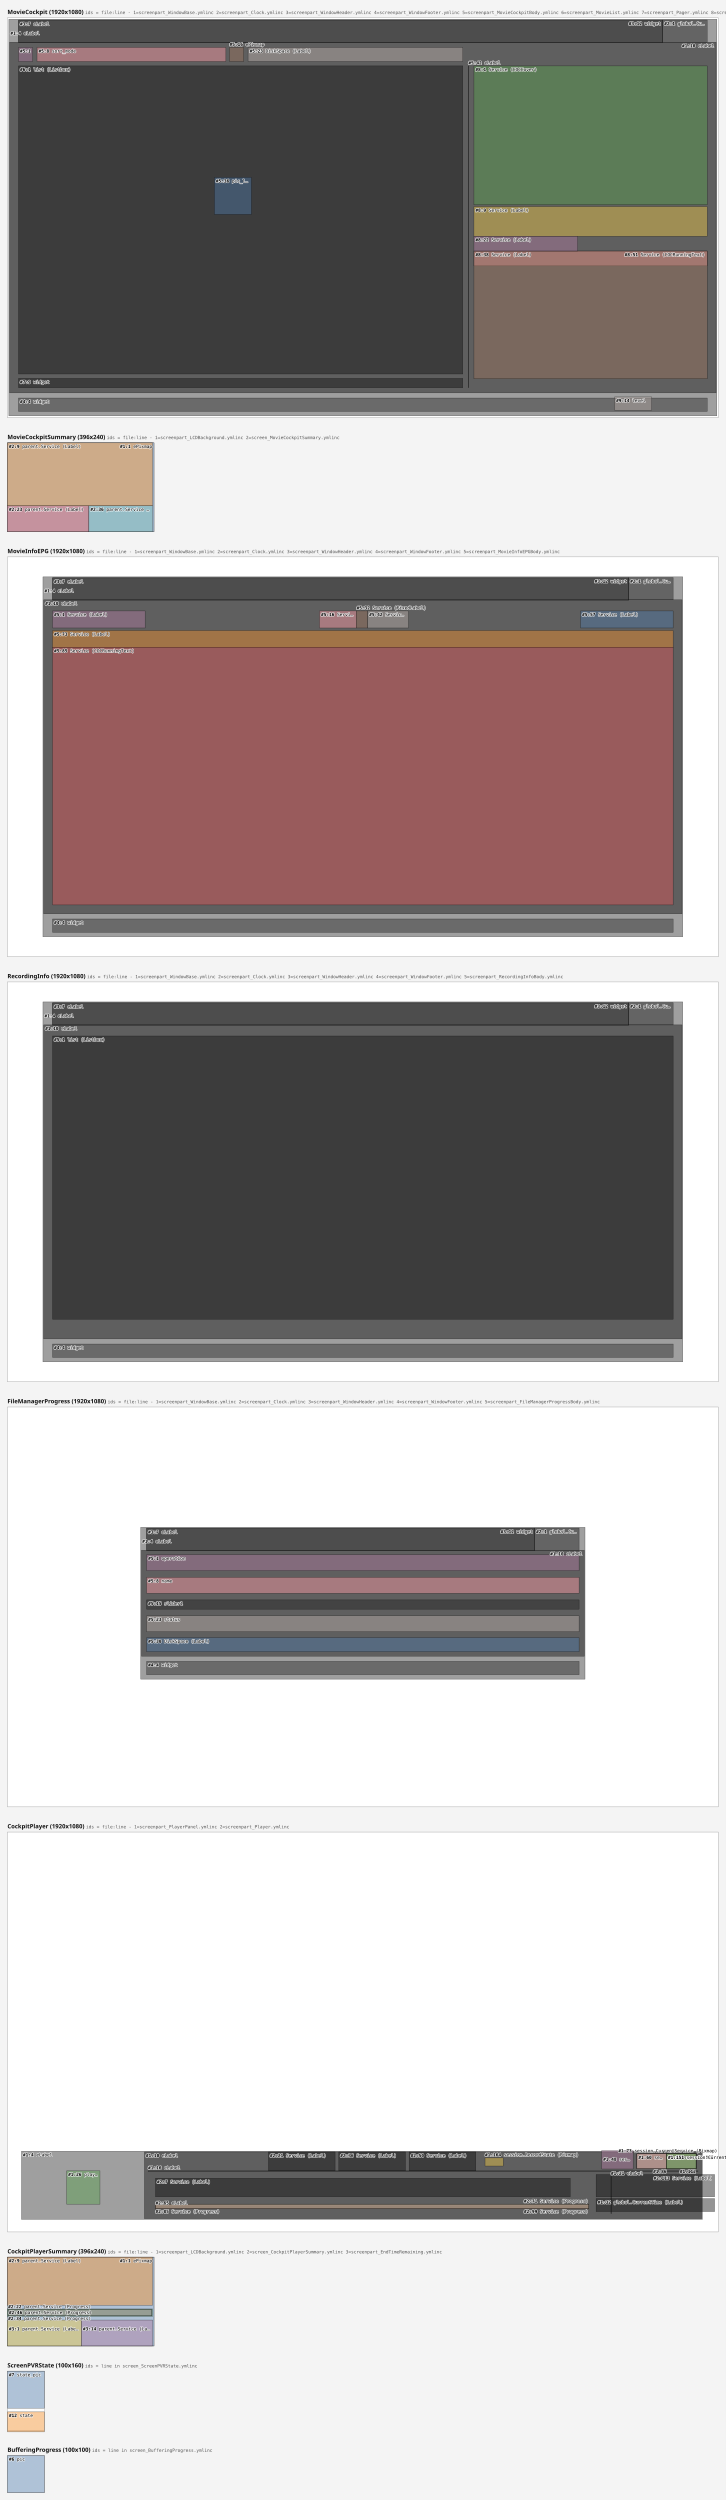
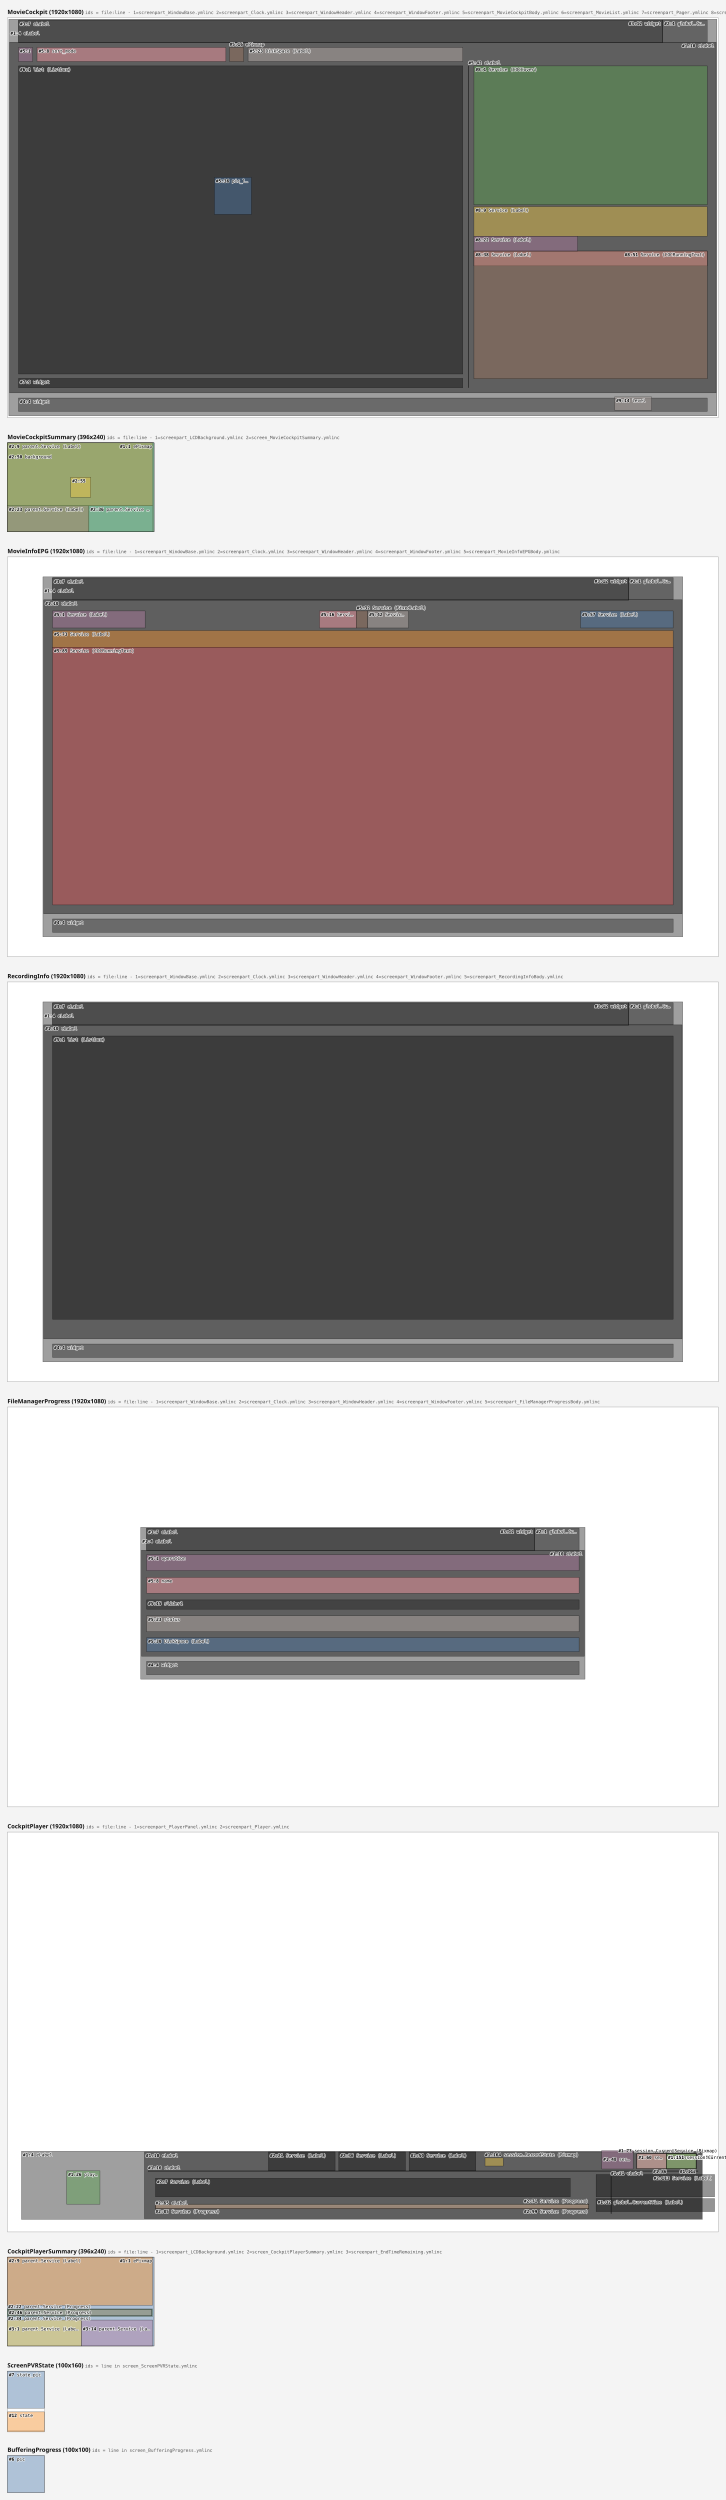
<svg xmlns="http://www.w3.org/2000/svg" width="1960" height="6752" viewBox="0 0 1960 6752">
  <rect x="0" y="0" width="1960" height="6752" fill="#f4f4f4" />
  <text x="20" y="38" font-family="sans-serif" font-size="16" font-weight="bold" fill="#111111">MovieCockpit (1920x1080) <tspan font-family="monospace" font-size="12" font-weight="normal" fill="#555555">ids = file:line - 1=screenpart_WindowBase.ymlinc  2=screenpart_Clock.ymlinc  3=screenpart_WindowHeader.ymlinc  4=screenpart_WindowFooter.ymlinc  5=screenpart_MovieCockpitBody.ymlinc  6=screenpart_MovieList.ymlinc  7=screenpart_Pager.ymlinc  8=screenpart_MovieDetails.ymlinc  9=screen_MovieCockpit.ymlinc</tspan>
  </text>
  <g data-screen="0" transform="translate(20,48)">
    <rect x="0" y="0" width="1920" height="1080" fill="#ffffff" stroke="#999999" stroke-width="1" />
    <rect data-ref="0:0" data-src="screenpart_WindowBase.ymlinc:4" x="4" y="4" width="1912" height="1071" fill="#2c2c2c" fill-opacity="0.45" stroke="#000000" stroke-opacity="0.6" stroke-width="1" />
    <rect data-ref="0:1" data-src="screenpart_WindowBase.ymlinc:10" x="6" y="66" width="1908" height="947" fill="#121212" fill-opacity="0.45" stroke="#000000" stroke-opacity="0.6" stroke-width="1" />
    <rect data-ref="0:11" data-src="screenpart_MovieCockpitBody.ymlinc:42" x="1245" y="130" width="1" height="869" fill="#424242" fill-opacity="0.45" stroke="#000000" stroke-opacity="0.6" stroke-width="1" />
    <rect data-ref="0:6" data-src="screenpart_MovieCockpitBody.ymlinc:1" x="30" y="80" width="38" height="38" fill="#b07aa1" fill-opacity="0.45" stroke="#000000" stroke-opacity="0.6" stroke-width="1" />
    <rect data-ref="0:7" data-src="screenpart_MovieCockpitBody.ymlinc:8" x="80" y="80" width="510" height="38" fill="#ff9da7" fill-opacity="0.45" stroke="#000000" stroke-opacity="0.6" stroke-width="1" />
    <rect data-ref="0:8" data-src="screenpart_MovieCockpitBody.ymlinc:16" x="600" y="80" width="38" height="38" fill="#9c755f" fill-opacity="0.45" stroke="#000000" stroke-opacity="0.6" stroke-width="1" />
    <rect data-ref="0:9" data-src="screenpart_MovieCockpitBody.ymlinc:23" x="650" y="80" width="580" height="38" fill="#bab0ac" fill-opacity="0.45" stroke="#000000" stroke-opacity="0.6" stroke-width="1" />
    <rect data-ref="0:12" data-src="screenpart_MovieList.ymlinc:1" x="30" y="130" width="1200" height="832" fill="#121212" fill-opacity="0.45" stroke="#000000" stroke-opacity="0.6" stroke-width="1" />
    <rect data-ref="0:13" data-src="screenpart_Pager.ymlinc:9" x="30" y="974" width="1200" height="25" fill="#121212" fill-opacity="0.45" stroke="#000000" stroke-opacity="0.6" stroke-width="1" />
    <rect data-ref="0:14" data-src="screenpart_MovieDetails.ymlinc:1" x="1260" y="130" width="630" height="375" fill="#59a14f" fill-opacity="0.45" stroke="#000000" stroke-opacity="0.6" stroke-width="1" />
    <rect data-ref="0:17" data-src="screenpart_MovieDetails.ymlinc:38" x="1260" y="630" width="630" height="40" fill="#ff9da7" fill-opacity="0.45" stroke="#000000" stroke-opacity="0.6" stroke-width="1" />
    <rect data-ref="0:18" data-src="screenpart_MovieDetails.ymlinc:51" x="1260" y="630" width="630" height="345" fill="#9c755f" fill-opacity="0.45" stroke="#000000" stroke-opacity="0.6" stroke-width="1" />
    <rect data-ref="0:15" data-src="screenpart_MovieDetails.ymlinc:9" x="1260" y="510" width="630" height="80" fill="#edc948" fill-opacity="0.45" stroke="#000000" stroke-opacity="0.6" stroke-width="1" />
    <rect data-ref="0:16" data-src="screenpart_MovieDetails.ymlinc:22" x="1260" y="590" width="280" height="40" fill="#b07aa1" fill-opacity="0.45" stroke="#000000" stroke-opacity="0.6" stroke-width="1" />
    <rect data-ref="0:10" data-src="screenpart_MovieCockpitBody.ymlinc:36" x="559" y="431" width="100" height="100" fill="#4e79a7" fill-opacity="0.45" stroke="#000000" stroke-opacity="0.6" stroke-width="1" />
    <rect data-ref="0:5" data-src="screenpart_WindowFooter.ymlinc:4" x="30" y="1027" width="1860" height="36" fill="#2c2c2c" fill-opacity="0.45" stroke="#000000" stroke-opacity="0.6" stroke-width="1" />
    <rect data-ref="0:3" data-src="screenpart_WindowHeader.ymlinc:7" x="30" y="7" width="1740" height="60" fill="#2c2c2c" fill-opacity="0.45" stroke="#000000" stroke-opacity="0.6" stroke-width="1" />
    <rect data-ref="0:2" data-src="screenpart_Clock.ymlinc:1" x="1770" y="6" width="120" height="60" fill="#1d1d1d" fill-opacity="0.45" stroke="#000000" stroke-opacity="0.6" stroke-width="1" />
    <rect data-ref="0:4" data-src="screenpart_WindowHeader.ymlinc:12" x="30" y="6" width="1740" height="60" fill="#2c2c2c" fill-opacity="0.45" stroke="#000000" stroke-opacity="0.6" stroke-width="1" />
    <rect data-ref="0:19" data-src="screen_MovieCockpit.ymlinc:14" x="1640" y="1024" width="100" height="36" fill="#bab0ac" fill-opacity="0.45" stroke="#000000" stroke-opacity="0.6" stroke-width="1" />
    <g pointer-events="none" font-family="monospace" font-size="12" fill="#000000" stroke="#ffffff" stroke-width="3" stroke-opacity="0.85" stroke-linejoin="round" paint-order="stroke">
      <text x="8" y="46">
        <tspan font-weight="bold">#1:4</tspan> eLabel</text>
      <text x="1822" y="80">
        <tspan font-weight="bold">#1:10</tspan> eLabel</text>
      <text x="1245" y="126">
        <tspan font-weight="bold">#5:42</tspan> eLabel</text>
      <text x="34" y="94">
        <tspan font-weight="bold">#5:1</tspan>
      </text>
      <text x="84" y="94">
        <tspan font-weight="bold">#5:8</tspan> sort_mode</text>
      <text x="600" y="76">
        <tspan font-weight="bold">#5:16</tspan> ePixmap</text>
      <text x="654" y="94">
        <tspan font-weight="bold">#5:23</tspan> DiskSpace (Label)</text>
      <text x="34" y="144">
        <tspan font-weight="bold">#6:1</tspan> list (Listbox)</text>
      <text x="34" y="988">
        <tspan font-weight="bold">#7:9</tspan> widget</text>
      <text x="1264" y="144">
        <tspan font-weight="bold">#8:1</tspan> Service (COCCover)</text>
      <text x="1264" y="644">
        <tspan font-weight="bold">#8:38</tspan> Service (Label)</text>
      <text x="1667" y="644">
        <tspan font-weight="bold">#8:51</tspan> Service (COCRunningText)</text>
      <text x="1264" y="524">
        <tspan font-weight="bold">#8:9</tspan> Service (Label)</text>
      <text x="1264" y="604">
        <tspan font-weight="bold">#8:22</tspan> Service (Label)</text>
      <text x="563" y="445">
        <tspan font-weight="bold">#5:36</tspan> pic_l…</text>
      <text x="34" y="1041">
        <tspan font-weight="bold">#4:4</tspan> widget</text>
      <text x="34" y="21">
        <tspan font-weight="bold">#3:7</tspan> eLabel</text>
      <text x="1774" y="20">
        <tspan font-weight="bold">#2:1</tspan> global.Cu…</text>
      <text x="1678" y="20">
        <tspan font-weight="bold">#3:12</tspan> widget</text>
      <text x="1644" y="1038">
        <tspan font-weight="bold">#9:14</tspan> level</text>
    </g>
  </g>
  <text x="20" y="1186" font-family="sans-serif" font-size="16" font-weight="bold" fill="#111111">MovieCockpitSummary (396x240) <tspan font-family="monospace" font-size="12" font-weight="normal" fill="#555555">ids = file:line - 1=screenpart_LCDBackground.ymlinc  2=screen_MovieCockpitSummary.ymlinc</tspan>
  </text>
  <g data-screen="1" transform="translate(20,1196)">
    <rect x="0" y="0" width="396" height="240" fill="#ffffff" stroke="#999999" stroke-width="1" />
    <rect data-ref="1:0" data-src="screenpart_LCDBackground.ymlinc:1" x="0" y="0" width="396" height="240" fill="#4e79a7" fill-opacity="0.45" stroke="#000000" stroke-opacity="0.6" stroke-width="1" />
    <rect data-ref="1:2" data-src="screen_MovieCockpitSummary.ymlinc:23" x="0" y="170" width="220" height="70" fill="#e15759" fill-opacity="0.45" stroke="#000000" stroke-opacity="0.6" stroke-width="1" />
    <rect data-ref="1:3" data-src="screen_MovieCockpitSummary.ymlinc:36" x="220" y="170" width="172" height="70" fill="#76b7b2" fill-opacity="0.45" stroke="#000000" stroke-opacity="0.6" stroke-width="1" />
    <rect data-ref="1:1" data-src="screen_MovieCockpitSummary.ymlinc:9" x="0" y="0" width="392" height="170" fill="#f28e2b" fill-opacity="0.45" stroke="#000000" stroke-opacity="0.6" stroke-width="1" />
+     <rect data-ref="1:4" data-src="screen_MovieCockpitSummary.ymlinc:50" x="0" y="0" width="396" height="240" fill="#59a14f" fill-opacity="0.45" stroke="#000000" stroke-opacity="0.6" stroke-width="1" />
+     <rect data-ref="1:5" data-src="screen_MovieCockpitSummary.ymlinc:55" x="171" y="93" width="54" height="54" fill="#edc948" fill-opacity="0.45" stroke="#000000" stroke-opacity="0.6" stroke-width="1" />
    <g pointer-events="none" font-family="monospace" font-size="12" fill="#000000" stroke="#ffffff" stroke-width="3" stroke-opacity="0.85" stroke-linejoin="round" paint-order="stroke">
      <text x="304" y="14">
        <tspan font-weight="bold">#1:1</tspan> ePixmap</text>
      <text x="4" y="184">
        <tspan font-weight="bold">#2:23</tspan> parent.Service (Label)</text>
      <text x="224" y="184">
        <tspan font-weight="bold">#2:36</tspan> parent.Service …</text>
      <text x="4" y="14">
        <tspan font-weight="bold">#2:9</tspan> parent.Service (Label)</text>
+       <text x="4" y="42">
+         <tspan font-weight="bold">#2:50</tspan> background</text>
+       <text x="175" y="107">
+         <tspan font-weight="bold">#2:55</tspan>
+       </text>
    </g>
  </g>
  <text x="20" y="1494" font-family="sans-serif" font-size="16" font-weight="bold" fill="#111111">MovieInfoEPG (1920x1080) <tspan font-family="monospace" font-size="12" font-weight="normal" fill="#555555">ids = file:line - 1=screenpart_WindowBase.ymlinc  2=screenpart_Clock.ymlinc  3=screenpart_WindowHeader.ymlinc  4=screenpart_WindowFooter.ymlinc  5=screenpart_MovieInfoEPGBody.ymlinc</tspan>
  </text>
  <g data-screen="2" transform="translate(20,1504)">
    <rect x="0" y="0" width="1920" height="1080" fill="#ffffff" stroke="#999999" stroke-width="1" />
    <rect data-ref="2:0" data-src="screenpart_WindowBase.ymlinc:4" x="96" y="54" width="1728" height="972" fill="#2c2c2c" fill-opacity="0.45" stroke="#000000" stroke-opacity="0.6" stroke-width="1" />
    <rect data-ref="2:1" data-src="screenpart_WindowBase.ymlinc:10" x="98" y="116" width="1724" height="848" fill="#121212" fill-opacity="0.45" stroke="#000000" stroke-opacity="0.6" stroke-width="1" />
    <rect data-ref="2:6" data-src="screenpart_MovieInfoEPGBody.ymlinc:1" x="122" y="146" width="250" height="46" fill="#b07aa1" fill-opacity="0.45" stroke="#000000" stroke-opacity="0.6" stroke-width="1" />
    <rect data-ref="2:7" data-src="screenpart_MovieInfoEPGBody.ymlinc:16" x="843" y="146" width="100" height="46" fill="#ff9da7" fill-opacity="0.45" stroke="#000000" stroke-opacity="0.6" stroke-width="1" />
    <rect data-ref="2:8" data-src="screenpart_MovieInfoEPGBody.ymlinc:32" x="943" y="146" width="30" height="46" fill="#9c755f" fill-opacity="0.45" stroke="#000000" stroke-opacity="0.6" stroke-width="1" />
    <rect data-ref="2:9" data-src="screenpart_MovieInfoEPGBody.ymlinc:42" x="973" y="146" width="110" height="46" fill="#bab0ac" fill-opacity="0.45" stroke="#000000" stroke-opacity="0.6" stroke-width="1" />
    <rect data-ref="2:10" data-src="screenpart_MovieInfoEPGBody.ymlinc:57" x="1548" y="146" width="250" height="46" fill="#4e79a7" fill-opacity="0.45" stroke="#000000" stroke-opacity="0.6" stroke-width="1" />
    <rect data-ref="2:11" data-src="screenpart_MovieInfoEPGBody.ymlinc:73" x="122" y="199" width="1676" height="46" fill="#f28e2b" fill-opacity="0.45" stroke="#000000" stroke-opacity="0.6" stroke-width="1" />
    <rect data-ref="2:12" data-src="screenpart_MovieInfoEPGBody.ymlinc:85" x="122" y="244" width="1676" height="696" fill="#e15759" fill-opacity="0.45" stroke="#000000" stroke-opacity="0.6" stroke-width="1" />
    <rect data-ref="2:5" data-src="screenpart_WindowFooter.ymlinc:4" x="122" y="978" width="1676" height="36" fill="#2c2c2c" fill-opacity="0.45" stroke="#000000" stroke-opacity="0.6" stroke-width="1" />
    <rect data-ref="2:3" data-src="screenpart_WindowHeader.ymlinc:7" x="122" y="57" width="1556" height="60" fill="#2c2c2c" fill-opacity="0.45" stroke="#000000" stroke-opacity="0.6" stroke-width="1" />
    <rect data-ref="2:2" data-src="screenpart_Clock.ymlinc:1" x="1678" y="56" width="120" height="60" fill="#1d1d1d" fill-opacity="0.45" stroke="#000000" stroke-opacity="0.6" stroke-width="1" />
    <rect data-ref="2:4" data-src="screenpart_WindowHeader.ymlinc:12" x="122" y="56" width="1556" height="60" fill="#2c2c2c" fill-opacity="0.45" stroke="#000000" stroke-opacity="0.6" stroke-width="1" />
    <g pointer-events="none" font-family="monospace" font-size="12" fill="#000000" stroke="#ffffff" stroke-width="3" stroke-opacity="0.85" stroke-linejoin="round" paint-order="stroke">
      <text x="100" y="96">
        <tspan font-weight="bold">#1:4</tspan> eLabel</text>
      <text x="102" y="130">
        <tspan font-weight="bold">#1:10</tspan> eLabel</text>
      <text x="126" y="160">
        <tspan font-weight="bold">#5:1</tspan> Service (Label)</text>
      <text x="847" y="160">
        <tspan font-weight="bold">#5:16</tspan> Servi…</text>
      <text x="943" y="142">
        <tspan font-weight="bold">#5:32</tspan> Service (FixedLabel)</text>
      <text x="977" y="160">
        <tspan font-weight="bold">#5:42</tspan> Servic…</text>
      <text x="1552" y="160">
        <tspan font-weight="bold">#5:57</tspan> Service (Label)</text>
      <text x="126" y="213">
        <tspan font-weight="bold">#5:73</tspan> Service (Label)</text>
      <text x="126" y="258">
        <tspan font-weight="bold">#5:85</tspan> Service (COCRunningText)</text>
      <text x="126" y="992">
        <tspan font-weight="bold">#4:4</tspan> widget</text>
      <text x="126" y="71">
        <tspan font-weight="bold">#3:7</tspan> eLabel</text>
      <text x="1682" y="70">
        <tspan font-weight="bold">#2:1</tspan> global.Cu…</text>
      <text x="1586" y="70">
        <tspan font-weight="bold">#3:12</tspan> widget</text>
    </g>
  </g>
  <text x="20" y="2642" font-family="sans-serif" font-size="16" font-weight="bold" fill="#111111">RecordingInfo (1920x1080) <tspan font-family="monospace" font-size="12" font-weight="normal" fill="#555555">ids = file:line - 1=screenpart_WindowBase.ymlinc  2=screenpart_Clock.ymlinc  3=screenpart_WindowHeader.ymlinc  4=screenpart_WindowFooter.ymlinc  5=screenpart_RecordingInfoBody.ymlinc</tspan>
  </text>
  <g data-screen="3" transform="translate(20,2652)">
    <rect x="0" y="0" width="1920" height="1080" fill="#ffffff" stroke="#999999" stroke-width="1" />
    <rect data-ref="3:0" data-src="screenpart_WindowBase.ymlinc:4" x="96" y="54" width="1728" height="972" fill="#2c2c2c" fill-opacity="0.45" stroke="#000000" stroke-opacity="0.6" stroke-width="1" />
    <rect data-ref="3:1" data-src="screenpart_WindowBase.ymlinc:10" x="98" y="116" width="1724" height="848" fill="#121212" fill-opacity="0.45" stroke="#000000" stroke-opacity="0.6" stroke-width="1" />
    <rect data-ref="3:6" data-src="screenpart_RecordingInfoBody.ymlinc:1" x="122" y="146" width="1676" height="765" fill="#121212" fill-opacity="0.45" stroke="#000000" stroke-opacity="0.6" stroke-width="1" />
    <rect data-ref="3:5" data-src="screenpart_WindowFooter.ymlinc:4" x="122" y="978" width="1676" height="36" fill="#2c2c2c" fill-opacity="0.45" stroke="#000000" stroke-opacity="0.6" stroke-width="1" />
    <rect data-ref="3:3" data-src="screenpart_WindowHeader.ymlinc:7" x="122" y="57" width="1556" height="60" fill="#2c2c2c" fill-opacity="0.45" stroke="#000000" stroke-opacity="0.6" stroke-width="1" />
    <rect data-ref="3:2" data-src="screenpart_Clock.ymlinc:1" x="1678" y="56" width="120" height="60" fill="#1d1d1d" fill-opacity="0.45" stroke="#000000" stroke-opacity="0.6" stroke-width="1" />
    <rect data-ref="3:4" data-src="screenpart_WindowHeader.ymlinc:12" x="122" y="56" width="1556" height="60" fill="#2c2c2c" fill-opacity="0.45" stroke="#000000" stroke-opacity="0.6" stroke-width="1" />
    <g pointer-events="none" font-family="monospace" font-size="12" fill="#000000" stroke="#ffffff" stroke-width="3" stroke-opacity="0.85" stroke-linejoin="round" paint-order="stroke">
      <text x="100" y="96">
        <tspan font-weight="bold">#1:4</tspan> eLabel</text>
      <text x="102" y="130">
        <tspan font-weight="bold">#1:10</tspan> eLabel</text>
      <text x="126" y="160">
        <tspan font-weight="bold">#5:1</tspan> list (Listbox)</text>
      <text x="126" y="992">
        <tspan font-weight="bold">#4:4</tspan> widget</text>
      <text x="126" y="71">
        <tspan font-weight="bold">#3:7</tspan> eLabel</text>
      <text x="1682" y="70">
        <tspan font-weight="bold">#2:1</tspan> global.Cu…</text>
      <text x="1586" y="70">
        <tspan font-weight="bold">#3:12</tspan> widget</text>
    </g>
  </g>
  <text x="20" y="3790" font-family="sans-serif" font-size="16" font-weight="bold" fill="#111111">FileManagerProgress (1920x1080) <tspan font-family="monospace" font-size="12" font-weight="normal" fill="#555555">ids = file:line - 1=screenpart_WindowBase.ymlinc  2=screenpart_Clock.ymlinc  3=screenpart_WindowHeader.ymlinc  4=screenpart_WindowFooter.ymlinc  5=screenpart_FileManagerProgressBody.ymlinc</tspan>
  </text>
  <g data-screen="4" transform="translate(20,3800)">
    <rect x="0" y="0" width="1920" height="1080" fill="#ffffff" stroke="#999999" stroke-width="1" />
    <rect data-ref="4:0" data-src="screenpart_WindowBase.ymlinc:4" x="360" y="325" width="1200" height="410" fill="#2c2c2c" fill-opacity="0.45" stroke="#000000" stroke-opacity="0.6" stroke-width="1" />
    <rect data-ref="4:1" data-src="screenpart_WindowBase.ymlinc:10" x="362" y="387" width="1196" height="286" fill="#121212" fill-opacity="0.45" stroke="#000000" stroke-opacity="0.6" stroke-width="1" />
    <rect data-ref="4:6" data-src="screenpart_FileManagerProgressBody.ymlinc:1" x="376" y="399" width="1168" height="43" fill="#b07aa1" fill-opacity="0.45" stroke="#000000" stroke-opacity="0.6" stroke-width="1" />
    <rect data-ref="4:7" data-src="screenpart_FileManagerProgressBody.ymlinc:8" x="376" y="460" width="1168" height="43" fill="#ff9da7" fill-opacity="0.45" stroke="#000000" stroke-opacity="0.6" stroke-width="1" />
    <rect data-ref="4:8" data-src="screenpart_FileManagerProgressBody.ymlinc:15" x="376" y="521" width="1168" height="25" fill="#232323" fill-opacity="0.45" stroke="#000000" stroke-opacity="0.6" stroke-width="1" />
    <rect data-ref="4:9" data-src="screenpart_FileManagerProgressBody.ymlinc:23" x="376" y="564" width="1168" height="43" fill="#bab0ac" fill-opacity="0.45" stroke="#000000" stroke-opacity="0.6" stroke-width="1" />
    <rect data-ref="4:10" data-src="screenpart_FileManagerProgressBody.ymlinc:30" x="376" y="623" width="1168" height="38" fill="#4e79a7" fill-opacity="0.45" stroke="#000000" stroke-opacity="0.6" stroke-width="1" />
    <rect data-ref="4:5" data-src="screenpart_WindowFooter.ymlinc:4" x="376" y="687" width="1168" height="36" fill="#2c2c2c" fill-opacity="0.45" stroke="#000000" stroke-opacity="0.6" stroke-width="1" />
    <rect data-ref="4:3" data-src="screenpart_WindowHeader.ymlinc:7" x="376" y="328" width="1048" height="60" fill="#2c2c2c" fill-opacity="0.45" stroke="#000000" stroke-opacity="0.6" stroke-width="1" />
    <rect data-ref="4:2" data-src="screenpart_Clock.ymlinc:1" x="1424" y="327" width="120" height="60" fill="#1d1d1d" fill-opacity="0.45" stroke="#000000" stroke-opacity="0.6" stroke-width="1" />
    <rect data-ref="4:4" data-src="screenpart_WindowHeader.ymlinc:12" x="376" y="327" width="1048" height="60" fill="#2c2c2c" fill-opacity="0.45" stroke="#000000" stroke-opacity="0.6" stroke-width="1" />
    <g pointer-events="none" font-family="monospace" font-size="12" fill="#000000" stroke="#ffffff" stroke-width="3" stroke-opacity="0.85" stroke-linejoin="round" paint-order="stroke">
      <text x="364" y="367">
        <tspan font-weight="bold">#1:4</tspan> eLabel</text>
      <text x="1466" y="401">
        <tspan font-weight="bold">#1:10</tspan> eLabel</text>
      <text x="380" y="413">
        <tspan font-weight="bold">#5:1</tspan> operation</text>
      <text x="380" y="474">
        <tspan font-weight="bold">#5:8</tspan> name</text>
      <text x="380" y="535">
        <tspan font-weight="bold">#5:15</tspan> slider1</text>
      <text x="380" y="578">
        <tspan font-weight="bold">#5:23</tspan> status</text>
      <text x="380" y="637">
        <tspan font-weight="bold">#5:30</tspan> DiskSpace (Label)</text>
      <text x="380" y="701">
        <tspan font-weight="bold">#4:4</tspan> widget</text>
      <text x="380" y="342">
        <tspan font-weight="bold">#3:7</tspan> eLabel</text>
      <text x="1428" y="341">
        <tspan font-weight="bold">#2:1</tspan> global.Cu…</text>
      <text x="1332" y="341">
        <tspan font-weight="bold">#3:12</tspan> widget</text>
    </g>
  </g>
  <text x="20" y="4938" font-family="sans-serif" font-size="16" font-weight="bold" fill="#111111">CockpitPlayer (1920x1080) <tspan font-family="monospace" font-size="12" font-weight="normal" fill="#555555">ids = file:line - 1=screenpart_PlayerPanel.ymlinc  2=screenpart_Player.ymlinc</tspan>
  </text>
  <g data-screen="5" transform="translate(20,4948)">
    <rect x="0" y="0" width="1920" height="1080" fill="#ffffff" stroke="#999999" stroke-width="1" />
    <rect data-ref="5:0" data-src="screenpart_PlayerPanel.ymlinc:4" x="38" y="862" width="1839" height="184" fill="#2c2c2c" fill-opacity="0.45" stroke="#000000" stroke-opacity="0.6" stroke-width="1" />
    <rect data-ref="5:1" data-src="screenpart_PlayerPanel.ymlinc:10" x="370" y="864" width="1505" height="180" fill="#121212" fill-opacity="0.45" stroke="#000000" stroke-opacity="0.6" stroke-width="1" />
    <rect data-ref="5:2" data-src="screenpart_PlayerPanel.ymlinc:16" x="380" y="915" width="1485" height="2" fill="#363636" fill-opacity="0.45" stroke="#000000" stroke-opacity="0.6" stroke-width="1" />
    <rect data-ref="5:3" data-src="screenpart_PlayerPanel.ymlinc:21" x="1630" y="930" width="2" height="100" fill="#363636" fill-opacity="0.45" stroke="#000000" stroke-opacity="0.6" stroke-width="1" />
    <rect data-ref="5:16" data-src="screenpart_Player.ymlinc:7" x="400" y="935" width="1120" height="50" fill="#121212" fill-opacity="0.45" stroke="#000000" stroke-opacity="0.6" stroke-width="1" />
    <rect data-ref="5:17" data-src="screenpart_Player.ymlinc:21" x="705" y="864" width="180" height="51" fill="#121212" fill-opacity="0.45" stroke="#000000" stroke-opacity="0.6" stroke-width="1" />
    <rect data-ref="5:18" data-src="screenpart_Player.ymlinc:36" x="895" y="864" width="180" height="51" fill="#121212" fill-opacity="0.45" stroke="#000000" stroke-opacity="0.6" stroke-width="1" />
    <rect data-ref="5:19" data-src="screenpart_Player.ymlinc:50" x="1085" y="864" width="180" height="51" fill="#121212" fill-opacity="0.45" stroke="#000000" stroke-opacity="0.6" stroke-width="1" />
    <rect data-ref="5:20" data-src="screenpart_Player.ymlinc:65" x="400" y="1010" width="1170" height="4" fill="#232323" fill-opacity="0.45" stroke="#000000" stroke-opacity="0.6" stroke-width="1" />
    <rect data-ref="5:7" data-src="screenpart_PlayerPanel.ymlinc:60" x="1700" y="869" width="80" height="40" fill="#ff9da7" fill-opacity="0.45" stroke="#000000" stroke-opacity="0.6" stroke-width="1" />
    <rect data-ref="5:8" data-src="screenpart_PlayerPanel.ymlinc:73" x="1700" y="869" width="80" height="40" fill="#9c755f" fill-opacity="0.45" stroke="#000000" stroke-opacity="0.6" stroke-width="1" />
    <rect data-ref="5:9" data-src="screenpart_PlayerPanel.ymlinc:86" x="1700" y="869" width="80" height="40" fill="#bab0ac" fill-opacity="0.45" stroke="#000000" stroke-opacity="0.6" stroke-width="1" />
    <rect data-ref="5:10" data-src="screenpart_PlayerPanel.ymlinc:99" x="1780" y="869" width="80" height="40" fill="#4e79a7" fill-opacity="0.45" stroke="#000000" stroke-opacity="0.6" stroke-width="1" />
    <rect data-ref="5:11" data-src="screenpart_PlayerPanel.ymlinc:112" x="1780" y="869" width="80" height="40" fill="#f28e2b" fill-opacity="0.45" stroke="#000000" stroke-opacity="0.6" stroke-width="1" />
    <rect data-ref="5:12" data-src="screenpart_PlayerPanel.ymlinc:125" x="1780" y="869" width="80" height="40" fill="#e15759" fill-opacity="0.45" stroke="#000000" stroke-opacity="0.6" stroke-width="1" />
    <rect data-ref="5:13" data-src="screenpart_PlayerPanel.ymlinc:138" x="1780" y="869" width="80" height="40" fill="#76b7b2" fill-opacity="0.45" stroke="#000000" stroke-opacity="0.6" stroke-width="1" />
    <rect data-ref="5:14" data-src="screenpart_PlayerPanel.ymlinc:151" x="1780" y="869" width="80" height="40" fill="#59a14f" fill-opacity="0.45" stroke="#000000" stroke-opacity="0.6" stroke-width="1" />
    <rect data-ref="5:15" data-src="screenpart_PlayerPanel.ymlinc:164" x="1290" y="880" width="49" height="22" fill="#edc948" fill-opacity="0.45" stroke="#000000" stroke-opacity="0.6" stroke-width="1" />
    <rect data-ref="5:21" data-src="screenpart_Player.ymlinc:71" x="400" y="1005" width="1170" height="12" fill="#f28e2b" fill-opacity="0.45" stroke="#000000" stroke-opacity="0.6" stroke-width="1" />
    <rect data-ref="5:4" data-src="screenpart_PlayerPanel.ymlinc:26" x="160" y="915" width="90" height="90" fill="#59a14f" fill-opacity="0.45" stroke="#000000" stroke-opacity="0.6" stroke-width="1" />
    <rect data-ref="5:22" data-src="screenpart_Player.ymlinc:85" x="400" y="1005" width="1170" height="12" fill="#e15759" fill-opacity="0.45" stroke="#000000" stroke-opacity="0.6" stroke-width="1" />
    <rect data-ref="5:23" data-src="screenpart_Player.ymlinc:99" x="400" y="1005" width="1170" height="12" fill="#76b7b2" fill-opacity="0.45" stroke="#000000" stroke-opacity="0.6" stroke-width="1" />
    <rect data-ref="5:6" data-src="screenpart_PlayerPanel.ymlinc:48" x="1605" y="860" width="85" height="50" fill="#b07aa1" fill-opacity="0.45" stroke="#000000" stroke-opacity="0.6" stroke-width="1" />
    <rect data-ref="5:5" data-src="screenpart_PlayerPanel.ymlinc:32" x="1590" y="990" width="320" height="35" fill="#121212" fill-opacity="0.45" stroke="#000000" stroke-opacity="0.6" stroke-width="1" />
    <rect data-ref="5:24" data-src="screenpart_Player.ymlinc:113" x="1590" y="925" width="320" height="60" fill="#121212" fill-opacity="0.45" stroke="#000000" stroke-opacity="0.6" stroke-width="1" />
    <g pointer-events="none" font-family="monospace" font-size="12" fill="#000000" stroke="#ffffff" stroke-width="3" stroke-opacity="0.85" stroke-linejoin="round" paint-order="stroke">
      <text x="42" y="876">
        <tspan font-weight="bold">#1:4</tspan> eLabel</text>
      <text x="374" y="878">
        <tspan font-weight="bold">#1:10</tspan> eLabel</text>
      <text x="380" y="911">
        <tspan font-weight="bold">#1:16</tspan> eLabel</text>
      <text x="1630" y="926">
        <tspan font-weight="bold">#1:21</tspan> eLabel</text>
      <text x="404" y="949">
        <tspan font-weight="bold">#2:7</tspan> Service (Label)</text>
      <text x="709" y="878">
        <tspan font-weight="bold">#2:21</tspan> Service (Label)</text>
      <text x="899" y="878">
        <tspan font-weight="bold">#2:36</tspan> Service (Label)</text>
      <text x="1089" y="878">
        <tspan font-weight="bold">#2:50</tspan> Service (Label)</text>
      <text x="400" y="1006">
        <tspan font-weight="bold">#2:65</tspan> eLabel</text>
      <text x="1704" y="883">
        <tspan font-weight="bold">#1:60</tspan> se…</text>
      <text x="1650" y="865">
        <tspan font-weight="bold">#1:73</tspan> session.CurrentService (Pixmap)</text>
      <text x="1744" y="921">
        <tspan font-weight="bold">#1:86</tspan>
      </text>
      <text x="1784" y="883">
        <tspan font-weight="bold">#1:99</tspan> se…</text>
      <text x="1816" y="921">
        <tspan font-weight="bold">#1:112</tspan>
      </text>
      <text x="1864" y="883">
        <tspan font-weight="bold">#1:125</tspan>
      </text>
      <text x="1784" y="883">
        <tspan font-weight="bold">#1:138</tspan> session.CurrentService (Pixmap)</text>
      <text x="1784" y="883">
        <tspan font-weight="bold">#1:151</tspan> session.CurrentService (Pixmap)</text>
      <text x="1290" y="876">
        <tspan font-weight="bold">#1:164</tspan> session.RecordState (Pixmap)</text>
      <text x="1395" y="1001">
        <tspan font-weight="bold">#2:71</tspan> Service (Progress)</text>
      <text x="164" y="929">
        <tspan font-weight="bold">#1:26</tspan> play…</text>
      <text x="400" y="1029">
        <tspan font-weight="bold">#2:85</tspan> Service (Progress)</text>
      <text x="1395" y="1029">
        <tspan font-weight="bold">#2:99</tspan> Service (Progress)</text>
      <text x="1609" y="888">
        <tspan font-weight="bold">#1:48</tspan> ses…</text>
      <text x="1594" y="1004">
        <tspan font-weight="bold">#1:32</tspan> global.CurrentTime (Label)</text>
      <text x="1745" y="939">
        <tspan font-weight="bold">#2:113</tspan> Service (Label)</text>
    </g>
  </g>
  <text x="20" y="6086" font-family="sans-serif" font-size="16" font-weight="bold" fill="#111111">CockpitPlayerSummary (396x240) <tspan font-family="monospace" font-size="12" font-weight="normal" fill="#555555">ids = file:line - 1=screenpart_LCDBackground.ymlinc  2=screen_CockpitPlayerSummary.ymlinc  3=screenpart_EndTimeRemaining.ymlinc</tspan>
  </text>
  <g data-screen="6" transform="translate(20,6096)">
    <rect x="0" y="0" width="396" height="240" fill="#ffffff" stroke="#999999" stroke-width="1" />
    <rect data-ref="6:0" data-src="screenpart_LCDBackground.ymlinc:1" x="0" y="0" width="396" height="240" fill="#4e79a7" fill-opacity="0.45" stroke="#000000" stroke-opacity="0.6" stroke-width="1" />
    <rect data-ref="6:1" data-src="screen_CockpitPlayerSummary.ymlinc:9" x="0" y="0" width="392" height="130" fill="#f28e2b" fill-opacity="0.45" stroke="#000000" stroke-opacity="0.6" stroke-width="1" />
    <rect data-ref="6:5" data-src="screenpart_EndTimeRemaining.ymlinc:1" x="0" y="170" width="200" height="70" fill="#edc948" fill-opacity="0.45" stroke="#000000" stroke-opacity="0.6" stroke-width="1" />
    <rect data-ref="6:6" data-src="screenpart_EndTimeRemaining.ymlinc:14" x="200" y="170" width="192" height="70" fill="#b07aa1" fill-opacity="0.45" stroke="#000000" stroke-opacity="0.6" stroke-width="1" />
    <rect data-ref="6:4" data-src="screen_CockpitPlayerSummary.ymlinc:46" x="0" y="140" width="392" height="20" fill="#59a14f" fill-opacity="0.45" stroke="#000000" stroke-opacity="0.6" stroke-width="1" />
    <rect data-ref="6:2" data-src="screen_CockpitPlayerSummary.ymlinc:22" x="2" y="142" width="388" height="16" fill="#e15759" fill-opacity="0.45" stroke="#000000" stroke-opacity="0.6" stroke-width="1" />
    <rect data-ref="6:3" data-src="screen_CockpitPlayerSummary.ymlinc:34" x="2" y="142" width="388" height="16" fill="#76b7b2" fill-opacity="0.45" stroke="#000000" stroke-opacity="0.6" stroke-width="1" />
    <g pointer-events="none" font-family="monospace" font-size="12" fill="#000000" stroke="#ffffff" stroke-width="3" stroke-opacity="0.85" stroke-linejoin="round" paint-order="stroke">
      <text x="304" y="14">
        <tspan font-weight="bold">#1:1</tspan> ePixmap</text>
      <text x="4" y="14">
        <tspan font-weight="bold">#2:9</tspan> parent.Service (Label)</text>
      <text x="4" y="198">
        <tspan font-weight="bold">#3:1</tspan> parent.Service (Labe…</text>
      <text x="204" y="198">
        <tspan font-weight="bold">#3:14</tspan> parent.Service (La…</text>
      <text x="4" y="154">
        <tspan font-weight="bold">#2:46</tspan> parent.Service (Progress)</text>
      <text x="2" y="138">
        <tspan font-weight="bold">#2:22</tspan> parent.Service (Progress)</text>
      <text x="2" y="170">
        <tspan font-weight="bold">#2:34</tspan> parent.Service (Progress)</text>
    </g>
  </g>
  <text x="20" y="6394" font-family="sans-serif" font-size="16" font-weight="bold" fill="#111111">ScreenPVRState (100x160) <tspan font-family="monospace" font-size="12" font-weight="normal" fill="#555555">ids = line in screen_ScreenPVRState.ymlinc</tspan>
  </text>
  <g data-screen="7" transform="translate(20,6404)">
    <rect x="0" y="0" width="100" height="160" fill="#ffffff" stroke="#999999" stroke-width="1" />
    <rect data-ref="7:0" data-src="screen_ScreenPVRState.ymlinc:7" x="0" y="0" width="100" height="100" fill="#4e79a7" fill-opacity="0.45" stroke="#000000" stroke-opacity="0.6" stroke-width="1" />
    <rect data-ref="7:1" data-src="screen_ScreenPVRState.ymlinc:12" x="0" y="110" width="100" height="54" fill="#f28e2b" fill-opacity="0.45" stroke="#000000" stroke-opacity="0.6" stroke-width="1" />
    <g pointer-events="none" font-family="monospace" font-size="12" fill="#000000" stroke="#ffffff" stroke-width="3" stroke-opacity="0.85" stroke-linejoin="round" paint-order="stroke">
      <text x="4" y="14">
        <tspan font-weight="bold">#7</tspan> state_pic</text>
      <text x="4" y="124">
        <tspan font-weight="bold">#12</tspan> state</text>
    </g>
  </g>
  <text x="20" y="6622" font-family="sans-serif" font-size="16" font-weight="bold" fill="#111111">BufferingProgress (100x100) <tspan font-family="monospace" font-size="12" font-weight="normal" fill="#555555">ids = line in screen_BufferingProgress.ymlinc</tspan>
  </text>
  <g data-screen="8" transform="translate(20,6632)">
    <rect x="0" y="0" width="100" height="100" fill="#ffffff" stroke="#999999" stroke-width="1" />
    <rect data-ref="8:0" data-src="screen_BufferingProgress.ymlinc:6" x="0" y="0" width="100" height="100" fill="#4e79a7" fill-opacity="0.45" stroke="#000000" stroke-opacity="0.6" stroke-width="1" />
    <g pointer-events="none" font-family="monospace" font-size="12" fill="#000000" stroke="#ffffff" stroke-width="3" stroke-opacity="0.85" stroke-linejoin="round" paint-order="stroke">
      <text x="4" y="14">
        <tspan font-weight="bold">#6</tspan> pic</text>
    </g>
  </g>
</svg>
